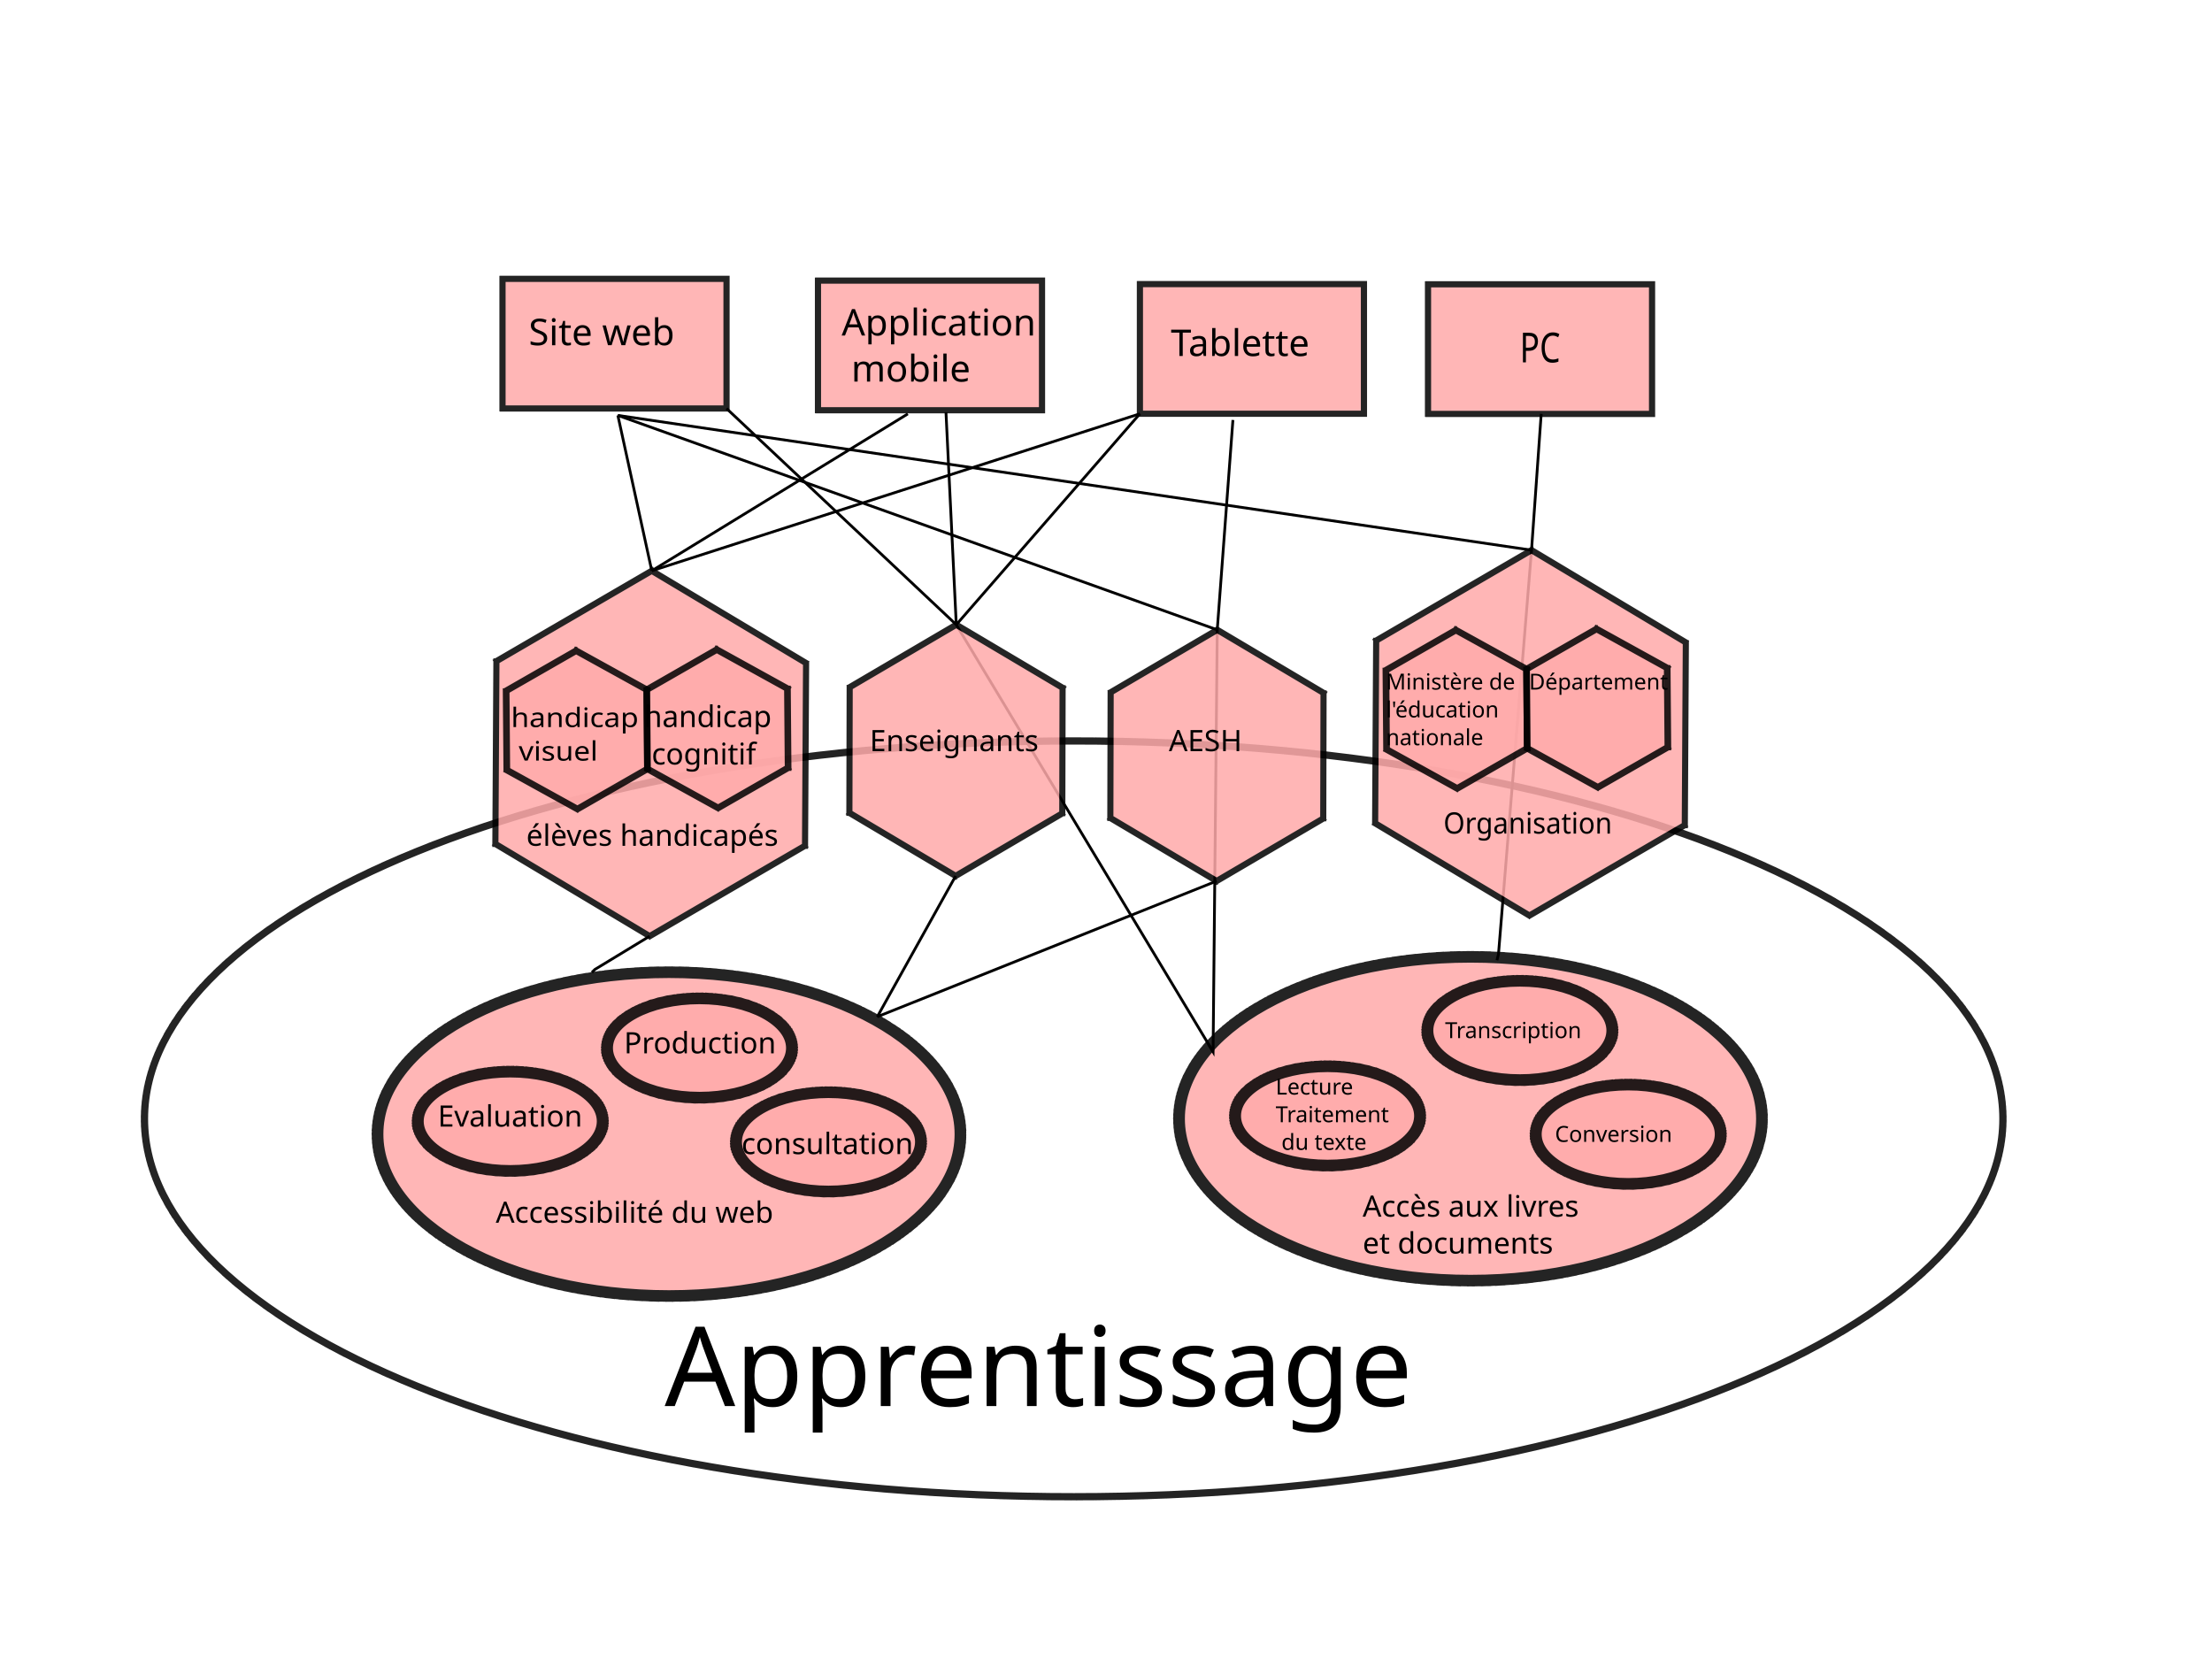
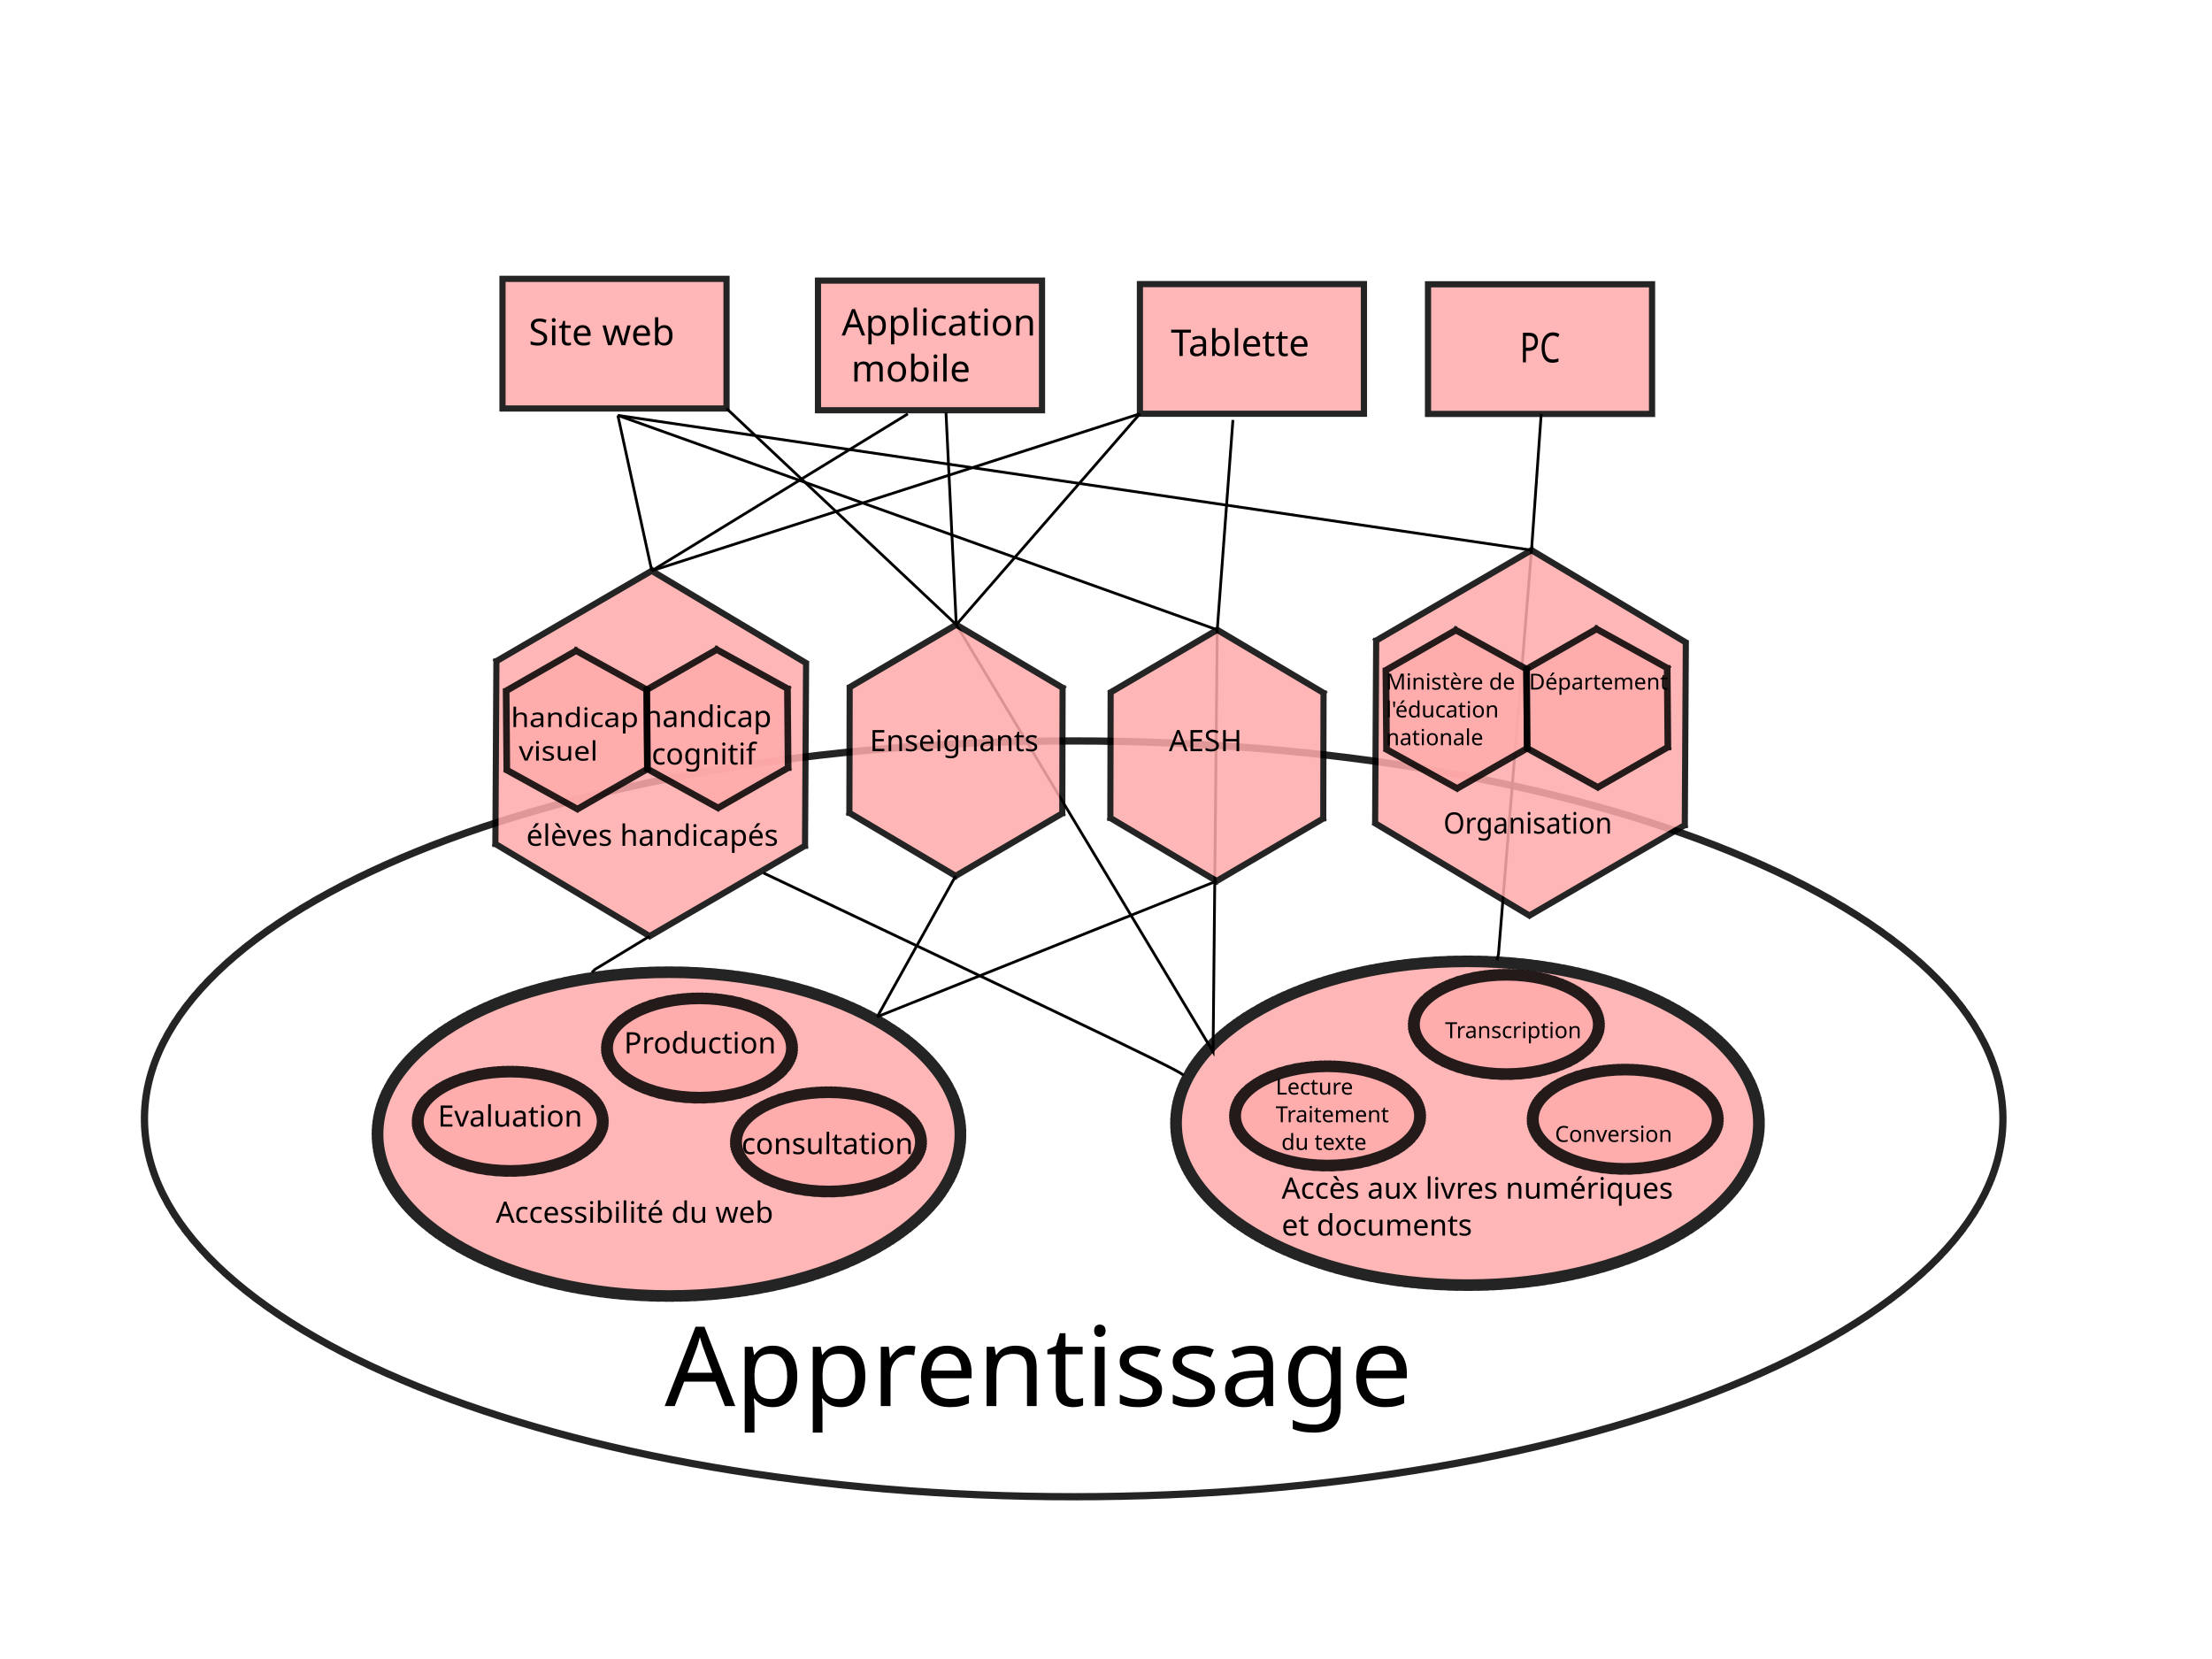
<svg xmlns="http://www.w3.org/2000/svg" version="1.1" id="svg409" xml:space="preserve" width="800" height="600" viewBox="0 0 800 600">
  <defs id="defs413">
    <clipPath clipPathUnits="userSpaceOnUse" id="clipPath425">
      <path d="M 0,0 H 596 V 842 H 0 Z" id="path423" />
    </clipPath>
    <clipPath clipPathUnits="userSpaceOnUse" id="clipPath443">
      <path d="M 0,0 H 596 V 842 H 0 Z" id="path441" />
    </clipPath>
    <clipPath clipPathUnits="userSpaceOnUse" id="clipPath461">
      <path d="M 0,0 H 596 V 842 H 0 Z" id="path459" />
    </clipPath>
    <clipPath clipPathUnits="userSpaceOnUse" id="clipPath479">
      <path d="M 0,0 H 596 V 842 H 0 Z" id="path477" />
    </clipPath>
    <clipPath clipPathUnits="userSpaceOnUse" id="clipPath497">
      <path d="M 0,0 H 596 V 842 H 0 Z" id="path495" />
    </clipPath>
    <clipPath clipPathUnits="userSpaceOnUse" id="clipPath515">
      <path d="M 0,0 H 596 V 842 H 0 Z" id="path513" />
    </clipPath>
    <clipPath clipPathUnits="userSpaceOnUse" id="clipPath537">
      <path d="M 0,0 H 596 V 842 H 0 Z" id="path535" />
    </clipPath>
    <clipPath clipPathUnits="userSpaceOnUse" id="clipPath563">
      <path d="M 0,0 H 596 V 842 H 0 Z" id="path561" />
    </clipPath>
    <clipPath clipPathUnits="userSpaceOnUse" id="clipPath587">
      <path d="M 0,0 H 596 V 842 H 0 Z" id="path585" />
    </clipPath>
    <clipPath clipPathUnits="userSpaceOnUse" id="clipPath609">
      <path d="M 0,0 H 596 V 842 H 0 Z" id="path607" />
    </clipPath>
    <clipPath clipPathUnits="userSpaceOnUse" id="clipPath647">
      <path d="M 0,0 H 596 V 842 H 0 Z" id="path645" />
    </clipPath>
    <clipPath clipPathUnits="userSpaceOnUse" id="clipPath665">
      <path d="M 0,0 H 596 V 842 H 0 Z" id="path663" />
    </clipPath>
    <clipPath clipPathUnits="userSpaceOnUse" id="clipPath683">
      <path d="M 0,0 H 596 V 842 H 0 Z" id="path681" />
    </clipPath>
    <clipPath clipPathUnits="userSpaceOnUse" id="clipPath701">
      <path d="M 0,0 H 596 V 842 H 0 Z" id="path699" />
    </clipPath>
    <clipPath clipPathUnits="userSpaceOnUse" id="clipPath729">
      <path d="M 0,0 H 596 V 842 H 0 Z" id="path727" />
    </clipPath>
    <clipPath clipPathUnits="userSpaceOnUse" id="clipPath747">
      <path d="M 0,0 H 596 V 842 H 0 Z" id="path745" />
    </clipPath>
    <clipPath clipPathUnits="userSpaceOnUse" id="clipPath819">
      <path d="M 0,0 H 596 V 842 H 0 Z" id="path817" />
    </clipPath>
    <clipPath clipPathUnits="userSpaceOnUse" id="clipPath841">
      <path d="M 0,0 H 596 V 842 H 0 Z" id="path839" />
    </clipPath>
    <clipPath clipPathUnits="userSpaceOnUse" id="clipPath863">
      <path d="M 0,0 H 596 V 842 H 0 Z" id="path861" />
    </clipPath>
    <clipPath clipPathUnits="userSpaceOnUse" id="clipPath881">
      <path d="M 0,0 H 596 V 842 H 0 Z" id="path879" />
    </clipPath>
    <clipPath clipPathUnits="userSpaceOnUse" id="clipPath899">
      <path d="M 0,0 H 596 V 842 H 0 Z" id="path897" />
    </clipPath>
  </defs>
  <g id="g415" transform="matrix(1.333333,0,0,1.333333,0,3.3396326e-5)">
    <g id="g417">
      <g id="g419" transform="translate(4.068458,-51.26257)">
        <g id="g421" />
        <g id="g435">
          <g clip-path="url(#clipPath425)" opacity="0.857" id="g433">
            <g id="g431">
              <g id="g429">
                <path d="m 539.215,354.742 c 0,56.613 -112.844,102.504 -252.047,102.504 -139.203,0 -252.047,-45.891 -252.047,-102.504 0,-56.609 112.844,-102.5 252.047,-102.5 139.203,0 252.047,45.891 252.047,102.5 z" style="fill:none;stroke:#000000;stroke-width:1.964;stroke-linecap:square;stroke-linejoin:miter;stroke-miterlimit:4;stroke-dasharray:0.196, 0.196;stroke-dashoffset:0.196;stroke-opacity:1" id="path427" />
              </g>
            </g>
          </g>
        </g>
      </g>
      <g id="g437" transform="translate(4.068458,-51.26257)">
        <g id="g439" />
        <g id="g453">
          <g clip-path="url(#clipPath443)" opacity="0.857" id="g451">
            <g id="g449">
              <g transform="scale(0.978605,1)" id="g447">
                <path d="m 218.978,280.668 -43.058,24.527 -42.77,-25.027 0.287,-49.559 43.062,-24.523 42.77,25.027 z" style="fill:#ffaaaa;fill-opacity:1;fill-rule:nonzero;stroke:#000000;stroke-width:1.697;stroke-linecap:square;stroke-linejoin:miter;stroke-miterlimit:4;stroke-dasharray:0.17, 0.17;stroke-dashoffset:0.17;stroke-opacity:1" id="path445" />
              </g>
            </g>
          </g>
        </g>
      </g>
      <g id="g455" transform="translate(4.068458,-51.26257)">
        <g id="g457" />
        <g id="g471">
          <g clip-path="url(#clipPath461)" opacity="0.857" id="g469">
            <g id="g467">
              <g transform="scale(1,0.975021)" id="g465">
                <path d="m 171.551,266.485 -18.985,11.169 -19.164,-10.857 -0.179,-22.027 18.984,-11.169 19.164,10.857 z" style="fill:#ffaaaa;fill-opacity:1;fill-rule:nonzero;stroke:#000000;stroke-width:1.809;stroke-linecap:square;stroke-linejoin:miter;stroke-miterlimit:4;stroke-dasharray:0.181, 0.181;stroke-dashoffset:0.181;stroke-opacity:1" id="path463" />
              </g>
            </g>
          </g>
        </g>
      </g>
      <g id="g473" transform="translate(4.068458,-51.26257)">
        <g id="g475" />
        <g id="g489">
          <g clip-path="url(#clipPath479)" opacity="0.857" id="g487">
            <g id="g485">
              <g transform="scale(1,0.975021)" id="g483">
                <path d="m 209.703,266.172 -18.984,11.17 -19.168,-10.857 -0.18,-22.027 18.988,-11.17 19.164,10.857 z" style="fill:#ffaaaa;fill-opacity:1;fill-rule:nonzero;stroke:#000000;stroke-width:1.809;stroke-linecap:square;stroke-linejoin:miter;stroke-miterlimit:4;stroke-dasharray:0.181, 0.181;stroke-dashoffset:0.181;stroke-opacity:1" id="path481" />
              </g>
            </g>
          </g>
        </g>
      </g>
-       <g id="g509" transform="translate(4.068458,-51.26257)">
+       <g id="g509" transform="translate(3.254766,-50.04203)">
        <g id="g511" />
        <g id="g525">
          <g clip-path="url(#clipPath515)" opacity="0.857" id="g523">
            <g id="g521">
              <g id="g519">
                <path d="m 473.836,354.719 c 0,24.25 -35.387,43.906 -79.035,43.906 -43.653,0 -79.039,-19.656 -79.039,-43.906 0,-24.254 35.386,-43.91 79.039,-43.91 43.648,0 79.035,19.656 79.035,43.91 z" style="fill:#ffaaaa;fill-opacity:1;fill-rule:nonzero;stroke:#000000;stroke-width:3.135;stroke-linecap:square;stroke-linejoin:miter;stroke-miterlimit:4;stroke-dasharray:0.314, 0.314;stroke-dashoffset:0.314;stroke-opacity:1" id="path517" />
              </g>
            </g>
          </g>
        </g>
      </g>
      <text style="font-variant:normal;font-weight:normal;font-size:30px;font-family:Verdana;-inkscape-font-specification:Verdana;writing-mode:lr-tb;fill:#000000;fill-opacity:1;fill-rule:nonzero;stroke:none" id="text529" x="180.292" y="381.391">
        <tspan x="180.292 200.781 219.471 238.161 250.941 268.791 287.751 299.571 307.791 323.391 338.991 356.991 375.681" y="381.391" id="tspan527">Apprentissage</tspan>
      </text>
      <g id="g531" transform="translate(4.068458,-51.26257)">
        <g id="g533" />
        <g id="g547">
          <g clip-path="url(#clipPath537)" opacity="0.857" id="g545">
            <g id="g543">
              <g id="g541">
                <path d="M 132.234,126.898 H 193 v 35.168 h -60.766 z" style="fill:#ffaaaa;fill-opacity:1;fill-rule:nonzero;stroke:#000000;stroke-width:1.678;stroke-linecap:square;stroke-linejoin:miter;stroke-miterlimit:4;stroke-dasharray:0.168, 0.168;stroke-dashoffset:0.168;stroke-opacity:1" id="path539" />
              </g>
            </g>
          </g>
        </g>
      </g>
      <text style="font-variant:normal;font-weight:normal;font-size:10px;font-family:Verdana;-inkscape-font-specification:Verdana;writing-mode:lr-tb;fill:#000000;fill-opacity:1;fill-rule:nonzero;stroke:none" id="text551" x="143.408" y="93.638">
        <tspan x="143.408 150.238 152.978 156.918 162.868 166.378 174.558 180.508" y="93.638" id="tspan549">Site web</tspan>
      </text>
      <text style="font-variant:normal;font-weight:normal;font-size:1px;font-family:Verdana;-inkscape-font-specification:Verdana;writing-mode:lr-tb;fill:#000000;fill-opacity:1;fill-rule:nonzero;stroke:none;stroke-width:1" id="text555" x="228.299" y="91.004">
        <tspan x="228.299" y="91.004" id="tspan553" style="stroke-width:1">A</tspan>
      </text>
      <g id="g557" transform="translate(4.068458,-51.26257)">
        <g id="g559" />
        <g id="g573">
          <g clip-path="url(#clipPath563)" opacity="0.857" id="g571">
            <g id="g569">
              <g id="g567">
                <path d="m 217.805,127.375 h 60.77 v 35.168 h -60.77 z" style="fill:#ffaaaa;fill-opacity:1;fill-rule:nonzero;stroke:#000000;stroke-width:1.678;stroke-linecap:square;stroke-linejoin:miter;stroke-miterlimit:4;stroke-dasharray:0.168, 0.168;stroke-dashoffset:0.168;stroke-opacity:1" id="path565" />
              </g>
            </g>
          </g>
        </g>
      </g>
      <text style="font-variant:normal;font-weight:normal;font-size:10px;font-family:Verdana;-inkscape-font-specification:Verdana;writing-mode:lr-tb;fill:#000000;fill-opacity:1;fill-rule:nonzero;stroke:none" id="text579" x="228.299" y="91.004">
        <tspan x="228.299 235.129 241.359 247.589 250.329 253.069 258.269 264.269 268.209 270.949 277.009" y="91.004" id="tspan575">Application</tspan>
        <tspan x="228.299 231.809 241.529 247.589 253.819 256.559 259.299" y="103.504" id="tspan577"> mobile</tspan>
      </text>
      <g id="g581" transform="translate(4.068458,-51.26257)">
        <g id="g583" />
        <g id="g597">
          <g clip-path="url(#clipPath587)" opacity="0.857" id="g595">
            <g id="g593">
              <g id="g591">
                <path d="m 305.129,128.324 h 60.77 v 35.168 h -60.77 z" style="fill:#ffaaaa;fill-opacity:1;fill-rule:nonzero;stroke:#000000;stroke-width:1.678;stroke-linecap:square;stroke-linejoin:miter;stroke-miterlimit:4;stroke-dasharray:0.168, 0.168;stroke-dashoffset:0.168;stroke-opacity:1" id="path589" />
              </g>
            </g>
          </g>
        </g>
      </g>
      <text style="font-variant:normal;font-weight:normal;font-size:10px;font-family:Verdana;-inkscape-font-specification:Verdana;writing-mode:lr-tb;fill:#000000;fill-opacity:1;fill-rule:nonzero;stroke:none" id="text601" x="317.582" y="96.566">
        <tspan x="317.582 322.572 328.572 334.802 337.542 343.492 347.432 351.372" y="96.566" id="tspan599">Tablette</tspan>
      </text>
      <g id="g603" transform="translate(4.068458,-51.26257)">
        <g id="g605" />
        <g id="g619">
          <g clip-path="url(#clipPath609)" opacity="0.857" id="g617">
            <g id="g615">
              <g id="g613">
                <path d="m 383.277,128.375 h 60.77 v 35.164 h -60.77 z" style="fill:#ffaaaa;fill-opacity:1;fill-rule:nonzero;stroke:#000000;stroke-width:1.678;stroke-linecap:square;stroke-linejoin:miter;stroke-miterlimit:4;stroke-dasharray:0.168, 0.168;stroke-dashoffset:0.168;stroke-opacity:1" id="path611" />
              </g>
            </g>
          </g>
        </g>
      </g>
      <text transform="scale(0.8898826,1.123744)" style="font-variant:normal;font-weight:normal;font-size:10px;font-family:Verdana;-inkscape-font-specification:Verdana;writing-mode:lr-tb;fill:#000000;fill-opacity:1;fill-rule:nonzero;stroke:none;stroke-width:0.89" id="text623" x="463.244" y="87.464">
        <tspan x="463.244 469.274" y="87.464" id="tspan621" style="stroke-width:0.89">PC</tspan>
      </text>
      <text style="font-variant:normal;font-weight:normal;font-size:8px;font-family:Verdana;-inkscape-font-specification:Verdana;writing-mode:lr-tb;fill:#000000;fill-opacity:1;fill-rule:nonzero;stroke:none" id="text627" x="142.752" y="229.417">
        <tspan x="142.752 147.512 149.704 154.464 159.12 163.88 168.04 170.848 175.904 180.704 185.761 190.745 192.937 197.097 201.897 206.881 211.641" y="229.417" id="tspan625">élèves handicapés</tspan>
      </text>
      <text transform="scale(1.048484,0.9537583)" style="font-variant:normal;font-weight:normal;font-size:7.63px;font-family:Verdana;-inkscape-font-specification:Verdana;writing-mode:lr-tb;fill:#000000;fill-opacity:1;fill-rule:nonzero;stroke:none;stroke-width:0.954" id="text633" x="132.203" y="206.775">
        <tspan x="132.203 137.025 141.603 146.425 151.179 153.27 157.237 161.815" y="206.775" id="tspan629" style="stroke-width:0.954">handicap</tspan>
        <tspan x="132.203 134.881 139.39 141.481 145.449 150.271 154.811" y="216.312" id="tspan631" style="stroke-width:0.954"> visuel</tspan>
      </text>
      <text transform="scale(0.9925826,1.007473)" style="font-variant:normal;font-weight:normal;font-size:8.06px;font-family:Verdana;-inkscape-font-specification:Verdana;writing-mode:lr-tb;fill:#000000;fill-opacity:1;fill-rule:nonzero;stroke:none;stroke-width:0.993" id="text639" x="175.984" y="195.75">
        <tspan x="175.984 181.078 185.914 191.008 196.029 198.238 202.429 207.265" y="195.75" id="tspan635" style="stroke-width:0.993">handicap</tspan>
        <tspan x="175.984 178.813 183.005 187.889 192.91 198.004 200.212 203.388 205.596" y="205.825" id="tspan637" style="stroke-width:0.993"> cognitif</tspan>
      </text>
      <g id="g659" transform="translate(4.068458,-51.26257)">
        <g id="g661" />
        <g id="g675">
          <g clip-path="url(#clipPath665)" opacity="0.857" id="g673">
            <g id="g671">
              <g id="g669">
                <path d="m 381.078,353.949 c 0,7.434 -11.215,13.457 -25.047,13.457 -13.832,0 -25.047,-6.023 -25.047,-13.457 0,-7.429 11.215,-13.453 25.047,-13.453 13.832,0 25.047,6.024 25.047,13.453 z" style="fill:#ffaaaa;fill-opacity:1;fill-rule:nonzero;stroke:#000000;stroke-width:3.135;stroke-linecap:square;stroke-linejoin:miter;stroke-miterlimit:4;stroke-dasharray:0.314, 0.314;stroke-dashoffset:0.314;stroke-opacity:1" id="path667" />
              </g>
            </g>
          </g>
        </g>
      </g>
      <g id="g12678" transform="translate(4.068458,-51.26257)">
        <g id="g491">
          <g id="g493" />
          <g id="g507">
            <g clip-path="url(#clipPath497)" opacity="0.857" id="g505">
              <g id="g503">
                <g id="g501">
                  <path d="m 256.43,358.887 c 0,24.25 -35.387,43.91 -79.035,43.91 -43.653,0 -79.04,-19.66 -79.04,-43.91 0,-24.25 35.387,-43.91 79.04,-43.91 43.648,0 79.035,19.66 79.035,43.91 z" style="fill:#ffaaaa;fill-opacity:1;fill-rule:nonzero;stroke:#000000;stroke-width:3.135;stroke-linecap:square;stroke-linejoin:miter;stroke-miterlimit:4;stroke-dasharray:0.314, 0.314;stroke-dashoffset:0.314;stroke-opacity:1" id="path499" />
                </g>
              </g>
            </g>
          </g>
        </g>
        <g id="g641">
          <g id="g643" />
          <g id="g657">
            <g clip-path="url(#clipPath647)" opacity="0.857" id="g655">
              <g id="g653">
                <g id="g651">
                  <path d="m 159.383,355.402 c 0,7.434 -11.215,13.457 -25.047,13.457 -13.832,0 -25.043,-6.023 -25.043,-13.457 0,-7.429 11.211,-13.453 25.043,-13.453 13.832,0 25.047,6.024 25.047,13.453 z" style="fill:#ffaaaa;fill-opacity:1;fill-rule:nonzero;stroke:#000000;stroke-width:3.135;stroke-linecap:square;stroke-linejoin:miter;stroke-miterlimit:4;stroke-dasharray:0.314, 0.314;stroke-dashoffset:0.314;stroke-opacity:1" id="path649" />
                </g>
              </g>
            </g>
          </g>
        </g>
        <g id="g677">
          <g id="g679" />
          <g id="g693">
            <g clip-path="url(#clipPath683)" opacity="0.857" id="g691">
              <g id="g689">
                <g id="g687">
                  <path d="m 245.703,360.988 c 0,7.43 -11.211,13.453 -25.043,13.453 -13.832,0 -25.047,-6.023 -25.047,-13.453 0,-7.429 11.215,-13.453 25.047,-13.453 13.832,0 25.043,6.024 25.043,13.453 z" style="fill:#ffaaaa;fill-opacity:1;fill-rule:nonzero;stroke:#000000;stroke-width:3.135;stroke-linecap:square;stroke-linejoin:miter;stroke-miterlimit:4;stroke-dasharray:0.314, 0.314;stroke-dashoffset:0.314;stroke-opacity:1" id="path685" />
                </g>
              </g>
            </g>
          </g>
        </g>
        <g id="g695">
          <g id="g697" />
          <g id="g711">
            <g clip-path="url(#clipPath701)" opacity="0.857" id="g709">
              <g id="g707">
                <g id="g705">
                  <path d="m 210.715,335.531 c 0,7.434 -11.211,13.457 -25.043,13.457 -13.832,0 -25.047,-6.023 -25.047,-13.457 0,-7.429 11.215,-13.453 25.047,-13.453 13.832,0 25.043,6.024 25.043,13.453 z" style="fill:#ffaaaa;fill-opacity:1;fill-rule:nonzero;stroke:#000000;stroke-width:3.135;stroke-linecap:square;stroke-linejoin:miter;stroke-miterlimit:4;stroke-dasharray:0.314, 0.314;stroke-dashoffset:0.314;stroke-opacity:1" id="path703" />
                </g>
              </g>
            </g>
          </g>
        </g>
        <text transform="translate(130.4043,382.9332)" style="font-variant:normal;font-weight:normal;font-size:8px;font-family:Verdana;-inkscape-font-specification:Verdana;writing-mode:lr-tb;fill:#000000;fill-opacity:1;fill-rule:nonzero;stroke:none" id="text721">
          <tspan x="0 5.464 9.624 13.784 18.544 22.704 26.864 29.056 34.04 36.232 38.424 40.616 43.768 48.528 51.336 56.32 61.376 64.184 70.728 75.488" y="0" id="tspan713">Accessibilité du web</tspan>
          <tspan x="-15.731 -10.675 -6.107 -1.307 0.885 5.941 10.741 13.893 16.085 20.933" y="-26.081" id="tspan715">Evaluation</tspan>
          <tspan x="34.774 39.598 43.007 47.855 52.839 57.895 62.055 65.207 67.399 72.247" y="-45.952" id="tspan717">Production</tspan>
          <tspan x="66.651 70.811 75.659 80.715 84.875 89.931 92.123 95.275 100.075 103.227 105.419 110.267" y="-18.629" id="tspan719">consultation</tspan>
        </text>
      </g>
-       <g id="g723" transform="translate(4.068458,-51.26257)">
+       <g id="g723" transform="translate(0.4068458,-52.88995)">
        <g id="g725" />
        <g id="g739">
          <g clip-path="url(#clipPath729)" opacity="0.857" id="g737">
            <g id="g735">
              <g id="g733">
                <path d="m 433.238,330.77 c 0,7.429 -11.215,13.453 -25.047,13.453 -13.832,0 -25.043,-6.024 -25.043,-13.453 0,-7.434 11.211,-13.458 25.043,-13.458 13.832,0 25.047,6.024 25.047,13.458 z" style="fill:#ffaaaa;fill-opacity:1;fill-rule:nonzero;stroke:#000000;stroke-width:3.135;stroke-linecap:square;stroke-linejoin:miter;stroke-miterlimit:4;stroke-dasharray:0.314, 0.314;stroke-dashoffset:0.314;stroke-opacity:1" id="path731" />
              </g>
            </g>
          </g>
        </g>
      </g>
-       <g id="g741" transform="translate(4.068458,-51.26257)">
+       <g id="g741" transform="translate(3.254766,-55.33103)">
        <g id="g743" />
        <g id="g757">
          <g clip-path="url(#clipPath747)" opacity="0.857" id="g755">
            <g id="g753">
              <g id="g751">
                <path d="m 462.633,358.918 c 0,7.43 -11.215,13.457 -25.047,13.457 -13.832,0 -25.047,-6.027 -25.047,-13.457 0,-7.43 11.215,-13.453 25.047,-13.453 13.832,0 25.047,6.023 25.047,13.453 z" style="fill:#ffaaaa;fill-opacity:1;fill-rule:nonzero;stroke:#000000;stroke-width:3.135;stroke-linecap:square;stroke-linejoin:miter;stroke-miterlimit:4;stroke-dasharray:0.314, 0.314;stroke-dashoffset:0.314;stroke-opacity:1" id="path749" />
              </g>
            </g>
          </g>
        </g>
      </g>
-       <text style="font-variant:normal;font-weight:normal;font-size:8px;font-family:Verdana;-inkscape-font-specification:Verdana;writing-mode:lr-tb;fill:#000000;fill-opacity:1;fill-rule:nonzero;stroke:none" id="text763" x="369.614" y="330.015">
-         <tspan x="369.614 375.078 379.238 383.399 388.159 392.319 395.127 399.927 404.983 409.711 412.519 414.711 416.903 421.631 425.039 429.799" y="330.015" id="tspan759">Accès aux livres</tspan>
-         <tspan x="369.614 374.374 377.526 380.334 385.319 390.167 394.327 399.383 407.159 411.919 416.975 420.127" y="340.015" id="tspan761">et documents</tspan>
+       <text style="font-variant:normal;font-weight:normal;font-size:8px;font-family:Verdana;-inkscape-font-specification:Verdana;writing-mode:lr-tb;fill:#000000;fill-opacity:1;fill-rule:nonzero;stroke:none" id="text763" x="347.645" y="325.133">
+         <tspan x="347.645 353.109 357.269 361.429 366.189 370.349 373.157 377.957 383.013 387.741 390.549 392.741 394.933 399.661 403.069 407.829" y="325.133" id="tspan759">Accès aux livres numériques</tspan>
+         <tspan x="347.645 352.405 355.557 358.365 363.349 368.197 372.357 377.413 385.189 389.949 395.005 398.157" y="335.133" id="tspan761">et documents</tspan>
      </text>
      <text style="font-variant:normal;font-weight:normal;font-size:6px;font-family:Verdana;-inkscape-font-specification:Verdana;writing-mode:lr-tb;fill:#000000;fill-opacity:1;fill-rule:nonzero;stroke:none" id="text775" x="346.018" y="296.896">
        <tspan x="346.018 349.354 352.924 356.044 358.408 362.2 364.756" y="296.896" id="tspan765">Lecture</tspan>
        <tspan x="346.018 349.126 351.58 355.18 356.824 359.188 362.758 368.59 372.16 375.952" y="304.396" id="tspan767">Traitement</tspan>
        <tspan x="346.018 348.123 351.862 355.654 357.76 360.124 363.694 367.24 369.604" y="311.896" id="tspan769"> du texte</tspan>
        <tspan x="391.969 395.077 397.531 401.131 404.923 408.043 411.163 413.719 415.363 419.101 421.465 423.11 426.745" y="281.579" id="tspan771">Transcription</tspan>
        <tspan x="421.776 425.964 429.6 433.332 436.824 440.394 442.95 446.07 447.714 451.35" y="309.73" id="tspan773">Conversion</tspan>
      </text>
      <g id="g777" transform="translate(4.068458,-51.26257)">
        <path d="m 413.98,163.523 -2.625,36.965 -8.964,109.586 -0.414,1.653" style="fill:none;stroke:#000000;stroke-width:0.75;stroke-linecap:butt;stroke-linejoin:miter;stroke-miterlimit:4;stroke-dasharray:none;stroke-opacity:1" id="path779" />
      </g>
      <g id="g781" transform="translate(4.068458,-51.26257)">
        <path d="m 330.359,165.18 -4.25,56.922 -1.132,114.464 -1.243,-2.07" style="fill:none;stroke:#000000;stroke-width:0.75;stroke-linecap:butt;stroke-linejoin:miter;stroke-miterlimit:4;stroke-dasharray:none;stroke-opacity:1" id="path783" />
      </g>
      <g id="g785" transform="translate(4.068458,-51.26257)">
        <path d="m 193,162.066 62.32,58.645 c 23.219,38.621 46.438,77.238 69.657,115.855" style="fill:none;stroke:#000000;stroke-width:0.75;stroke-linecap:butt;stroke-linejoin:miter;stroke-miterlimit:4;stroke-dasharray:none;stroke-opacity:1" id="path787" />
      </g>
      <g id="g789" transform="translate(4.068458,-51.26257)">
        <path d="M 305.129,163.492 255.32,220.711" style="fill:none;stroke:#000000;stroke-width:0.75;stroke-linecap:butt;stroke-linejoin:miter;stroke-miterlimit:4;stroke-dasharray:none;stroke-opacity:1" id="path791" />
      </g>
      <g id="g793" transform="translate(4.068458,-51.26257)">
        <path d="m 242.18,163.523 -69.457,42.563" style="fill:none;stroke:#000000;stroke-width:0.75;stroke-linecap:butt;stroke-linejoin:miter;stroke-miterlimit:4;stroke-dasharray:none;stroke-opacity:1" id="path795" />
      </g>
      <g id="g797" transform="translate(4.068458,-51.26257)">
        <path d="M 305.129,163.492 172.723,206.086" style="fill:none;stroke:#000000;stroke-width:0.75;stroke-linecap:butt;stroke-linejoin:miter;stroke-miterlimit:4;stroke-dasharray:none;stroke-opacity:1" id="path799" />
      </g>
      <g id="g801" transform="translate(4.068458,-51.26257)">
        <path d="m 252.527,163.109 2.793,57.602" style="fill:none;stroke:#000000;stroke-width:0.75;stroke-linecap:butt;stroke-linejoin:miter;stroke-miterlimit:4;stroke-dasharray:none;stroke-opacity:1" id="path803" />
      </g>
      <g id="g805" transform="translate(4.068458,-51.26257)">
        <path d="m 163.523,163.938 162.586,58.164" style="fill:none;stroke:#000000;stroke-width:0.75;stroke-linecap:butt;stroke-linejoin:miter;stroke-miterlimit:4;stroke-dasharray:none;stroke-opacity:1" id="path807" />
      </g>
      <g id="g809" transform="translate(4.068458,-51.26257)">
        <path d="m 163.523,163.938 247.832,36.55" style="fill:none;stroke:#000000;stroke-width:0.75;stroke-linecap:butt;stroke-linejoin:miter;stroke-miterlimit:4;stroke-dasharray:none;stroke-opacity:1" id="path811" />
      </g>
      <g id="g813" transform="translate(4.068458,-51.26257)">
        <g id="g815" />
        <g id="g829">
          <g clip-path="url(#clipPath819)" opacity="0.857" id="g827">
            <g id="g825">
              <g transform="scale(0.978605,1)" id="g823">
                <path d="m 290.285,271.891 -29.55,16.964 -29.463,-17.109 0.084,-34.07 29.546,-16.965 29.467,17.109 z" style="fill:#ffaaaa;fill-opacity:1;fill-rule:nonzero;stroke:#000000;stroke-width:1.697;stroke-linecap:square;stroke-linejoin:miter;stroke-miterlimit:4;stroke-dasharray:0.17, 0.17;stroke-dashoffset:0.17;stroke-opacity:1" id="path821" />
              </g>
            </g>
          </g>
        </g>
      </g>
      <text style="font-variant:normal;font-weight:normal;font-size:8px;font-family:Verdana;-inkscape-font-specification:Verdana;writing-mode:lr-tb;fill:#000000;fill-opacity:1;fill-rule:nonzero;stroke:none" id="text833" x="235.898" y="203.75">
        <tspan x="235.898 240.954 246.01 250.17 254.93 257.122 262.106 267.162 271.962 277.018 280.17" y="203.75" id="tspan831">Enseignants</tspan>
      </text>
      <g id="g835" transform="translate(4.068458,-51.26257)">
        <g id="g837" />
        <g id="g851">
          <g clip-path="url(#clipPath841)" opacity="0.857" id="g849">
            <g id="g847">
              <g transform="scale(0.978605,1)" id="g845">
                <path d="m 362.618,273.281 -29.551,16.961 -29.462,-17.105 0.084,-34.075 29.55,-16.96 29.462,17.109 z" style="fill:#ffaaaa;fill-opacity:1;fill-rule:nonzero;stroke:#000000;stroke-width:1.697;stroke-linecap:square;stroke-linejoin:miter;stroke-miterlimit:4;stroke-dasharray:0.17, 0.17;stroke-dashoffset:0.17;stroke-opacity:1" id="path843" />
              </g>
            </g>
          </g>
        </g>
      </g>
      <text style="font-variant:normal;font-weight:normal;font-size:8px;font-family:Verdana;-inkscape-font-specification:Verdana;writing-mode:lr-tb;fill:#000000;fill-opacity:1;fill-rule:nonzero;stroke:none" id="text855" x="317.039" y="203.75">
        <tspan x="317.039 322.503 327.559 333.023" y="203.75" id="tspan853">AESH</tspan>
      </text>
      <g id="g857" transform="translate(4.068458,-51.26257)">
        <g id="g859" />
        <g id="g873">
          <g clip-path="url(#clipPath863)" opacity="0.857" id="g871">
            <g id="g869">
              <g transform="scale(0.978605,1)" id="g867">
                <path d="m 462.832,275.074 -43.062,24.528 -42.771,-25.032 0.292,-49.554 43.058,-24.528 42.77,25.032 z" style="fill:#ffaaaa;fill-opacity:1;fill-rule:nonzero;stroke:#000000;stroke-width:1.697;stroke-linecap:square;stroke-linejoin:miter;stroke-miterlimit:4;stroke-dasharray:0.17, 0.17;stroke-dashoffset:0.17;stroke-opacity:1" id="path865" />
              </g>
            </g>
          </g>
        </g>
      </g>
      <g id="g875" transform="translate(4.068458,-51.26257)">
        <g id="g877" />
        <g id="g891">
          <g clip-path="url(#clipPath881)" opacity="0.857" id="g889">
            <g id="g887">
              <g transform="scale(1,0.975021)" id="g885">
                <path d="m 410.188,260.748 -18.989,11.169 -19.164,-10.857 -0.18,-22.027 18.985,-11.169 19.168,10.857 z" style="fill:#ffaaaa;fill-opacity:1;fill-rule:nonzero;stroke:#000000;stroke-width:1.809;stroke-linecap:square;stroke-linejoin:miter;stroke-miterlimit:4;stroke-dasharray:0.181, 0.181;stroke-dashoffset:0.181;stroke-opacity:1" id="path883" />
              </g>
            </g>
          </g>
        </g>
      </g>
      <g id="g893" transform="translate(4.068458,-51.26257)">
        <g id="g895" />
        <g id="g909">
          <g clip-path="url(#clipPath899)" opacity="0.857" id="g907">
            <g id="g905">
              <g transform="scale(1,0.975021)" id="g903">
                <path d="m 448.336,260.435 -18.984,11.17 -19.164,-10.857 -0.18,-22.027 18.984,-11.17 19.164,10.857 z" style="fill:#ffaaaa;fill-opacity:1;fill-rule:nonzero;stroke:#000000;stroke-width:1.809;stroke-linecap:square;stroke-linejoin:miter;stroke-miterlimit:4;stroke-dasharray:0.181, 0.181;stroke-dashoffset:0.181;stroke-opacity:1" id="path901" />
              </g>
            </g>
          </g>
        </g>
      </g>
      <text transform="scale(0.9970958,1.002913)" style="font-variant:normal;font-weight:normal;font-size:6.018px;font-family:Verdana;-inkscape-font-specification:Verdana;writing-mode:lr-tb;fill:#000000;fill-opacity:1;fill-rule:nonzero;stroke:none;stroke-width:0.997" id="text917" x="377.018" y="186.504">
        <tspan x="377.018 382.085 383.734 387.537 389.186 392.315 394.686 398.266 400.829 404.41 406.522 410.271 413.851" y="186.504" id="tspan911" style="stroke-width:0.997">Ministère de </tspan>
        <tspan x="377.018 378.667 380.28 383.86 387.609 391.412 394.541 398.152 400.523 402.171 405.818 409.621" y="194.026" id="tspan913" style="stroke-width:0.997">l'éducation </tspan>
        <tspan x="377.018 380.821 384.432 386.803 388.451 392.098 395.901 399.512 401.16" y="201.548" id="tspan915" style="stroke-width:0.997">nationale</tspan>
      </text>
      <text style="font-variant:normal;font-weight:normal;font-size:6px;font-family:Verdana;-inkscape-font-specification:Verdana;writing-mode:lr-tb;fill:#000000;fill-opacity:1;fill-rule:nonzero;stroke:none" id="text921" x="414.738" y="187.047">
        <tspan x="414.738 419.358 422.928 426.666 430.267 432.823 435.187 438.757 444.589 448.159 451.951" y="187.047" id="tspan919">Département</tspan>
      </text>
      <text transform="scale(0.9668421,1.034295)" style="font-variant:normal;font-weight:normal;font-size:7.735px;font-family:Verdana;-inkscape-font-specification:Verdana;writing-mode:lr-tb;fill:#000000;fill-opacity:1;fill-rule:nonzero;stroke:none;stroke-width:0.967" id="text925" x="404.952" y="218.608">
        <tspan x="404.952 411.039 414.334 419.153 423.794 428.682 430.801 434.823 439.464 442.512 444.631 449.318" y="218.608" id="tspan923" style="stroke-width:0.967">Organisation</tspan>
      </text>
      <g id="g927" transform="translate(4.068458,-51.26257)">
        <path d="m 163.523,163.938 9.2,42.148" style="fill:none;stroke:#000000;stroke-width:0.75;stroke-linecap:butt;stroke-linejoin:miter;stroke-miterlimit:4;stroke-dasharray:none;stroke-opacity:1" id="path929" />
      </g>
      <g id="g931" transform="translate(4.068458,-51.26257)">
        <path d="m 172.156,305.195 -14.844,9.016 -0.828,0.828" style="fill:none;stroke:#000000;stroke-width:0.75;stroke-linecap:butt;stroke-linejoin:miter;stroke-miterlimit:4;stroke-dasharray:none;stroke-opacity:1" id="path933" />
      </g>
      <g id="g935" transform="translate(4.068458,-51.26257)">
        <path d="m 255.156,288.855 -21.258,38.192 0.829,-0.828" style="fill:none;stroke:#000000;stroke-width:0.75;stroke-linecap:butt;stroke-linejoin:miter;stroke-miterlimit:4;stroke-dasharray:none;stroke-opacity:1" id="path937" />
      </g>
      <g id="g939" transform="translate(4.068458,-51.26257)">
        <path d="m 325.941,290.242 -92.043,36.805" style="fill:none;stroke:#000000;stroke-width:0.75;stroke-linecap:butt;stroke-linejoin:miter;stroke-miterlimit:4;stroke-dasharray:none;stroke-opacity:1" id="path941" />
      </g>
+       <path style="fill:none;stroke:#000000;stroke-width:0.762px;stroke-linecap:butt;stroke-linejoin:miter;stroke-opacity:1" d="m 207.086,236.789 c 37.693,17.896 75.384,35.791 94.369,44.944 18.985,9.153 19.263,9.563 19.54,9.972" id="path13495" />
    </g>
  </g>
</svg>
